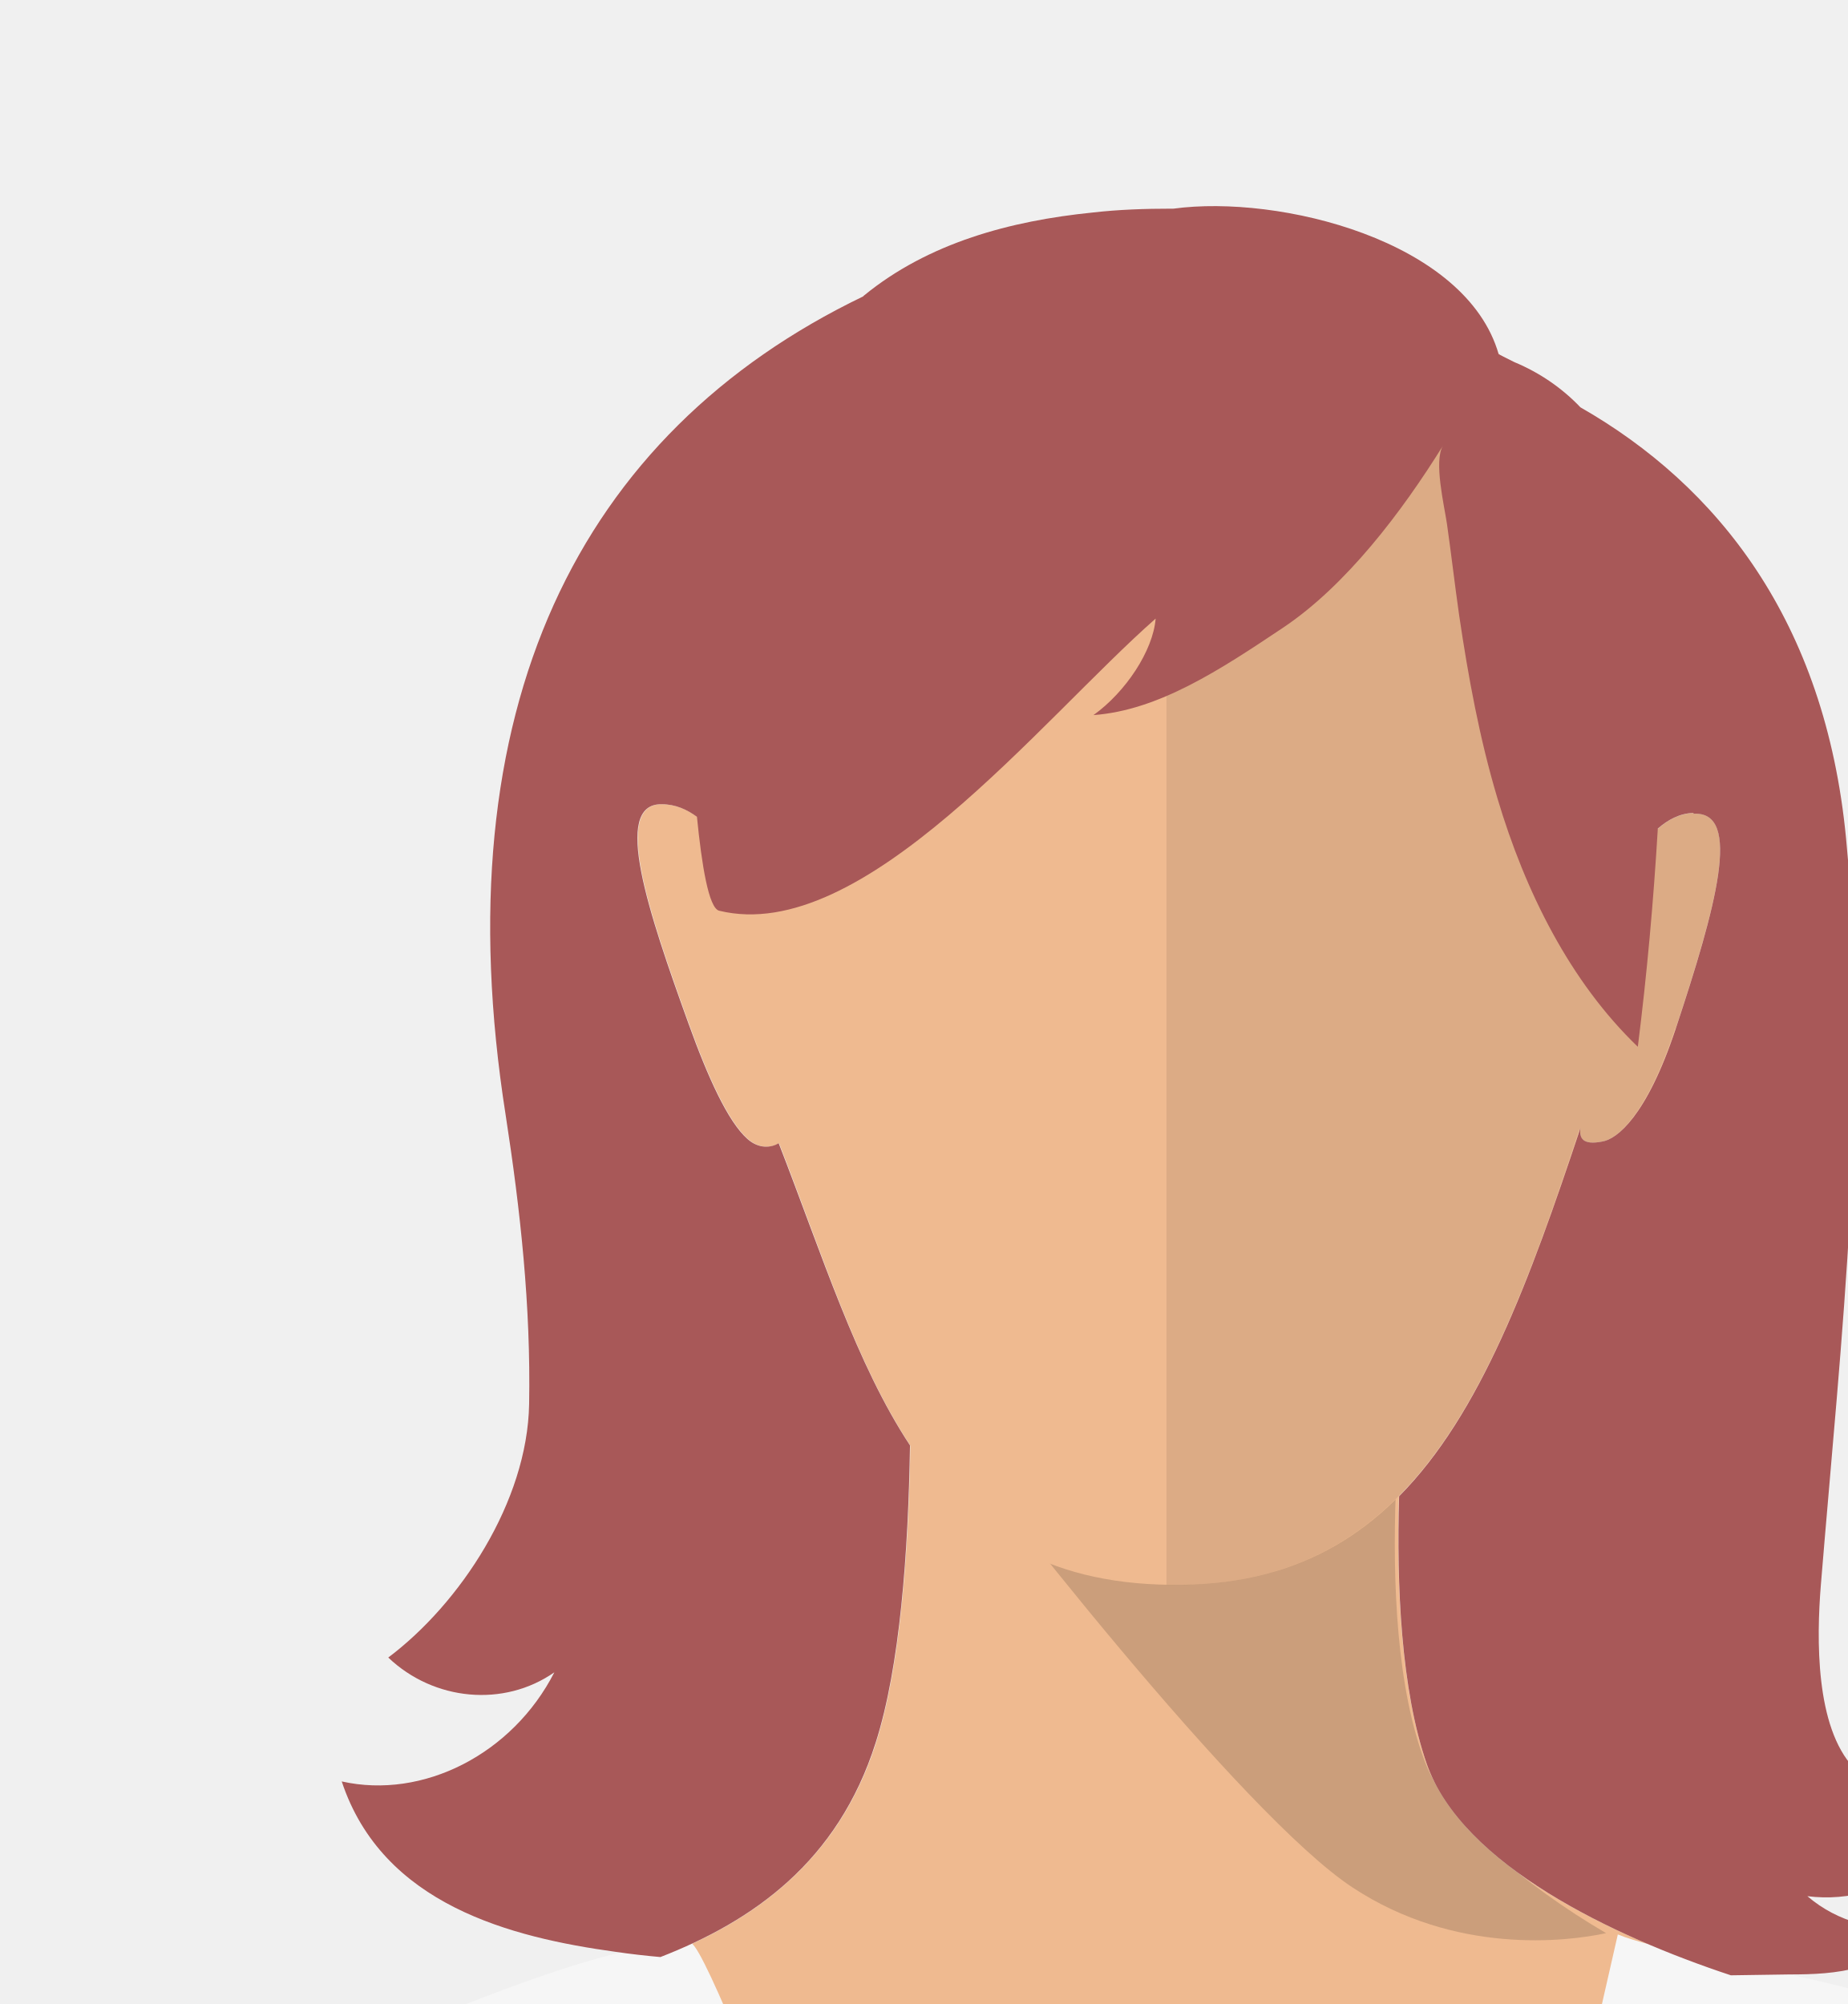
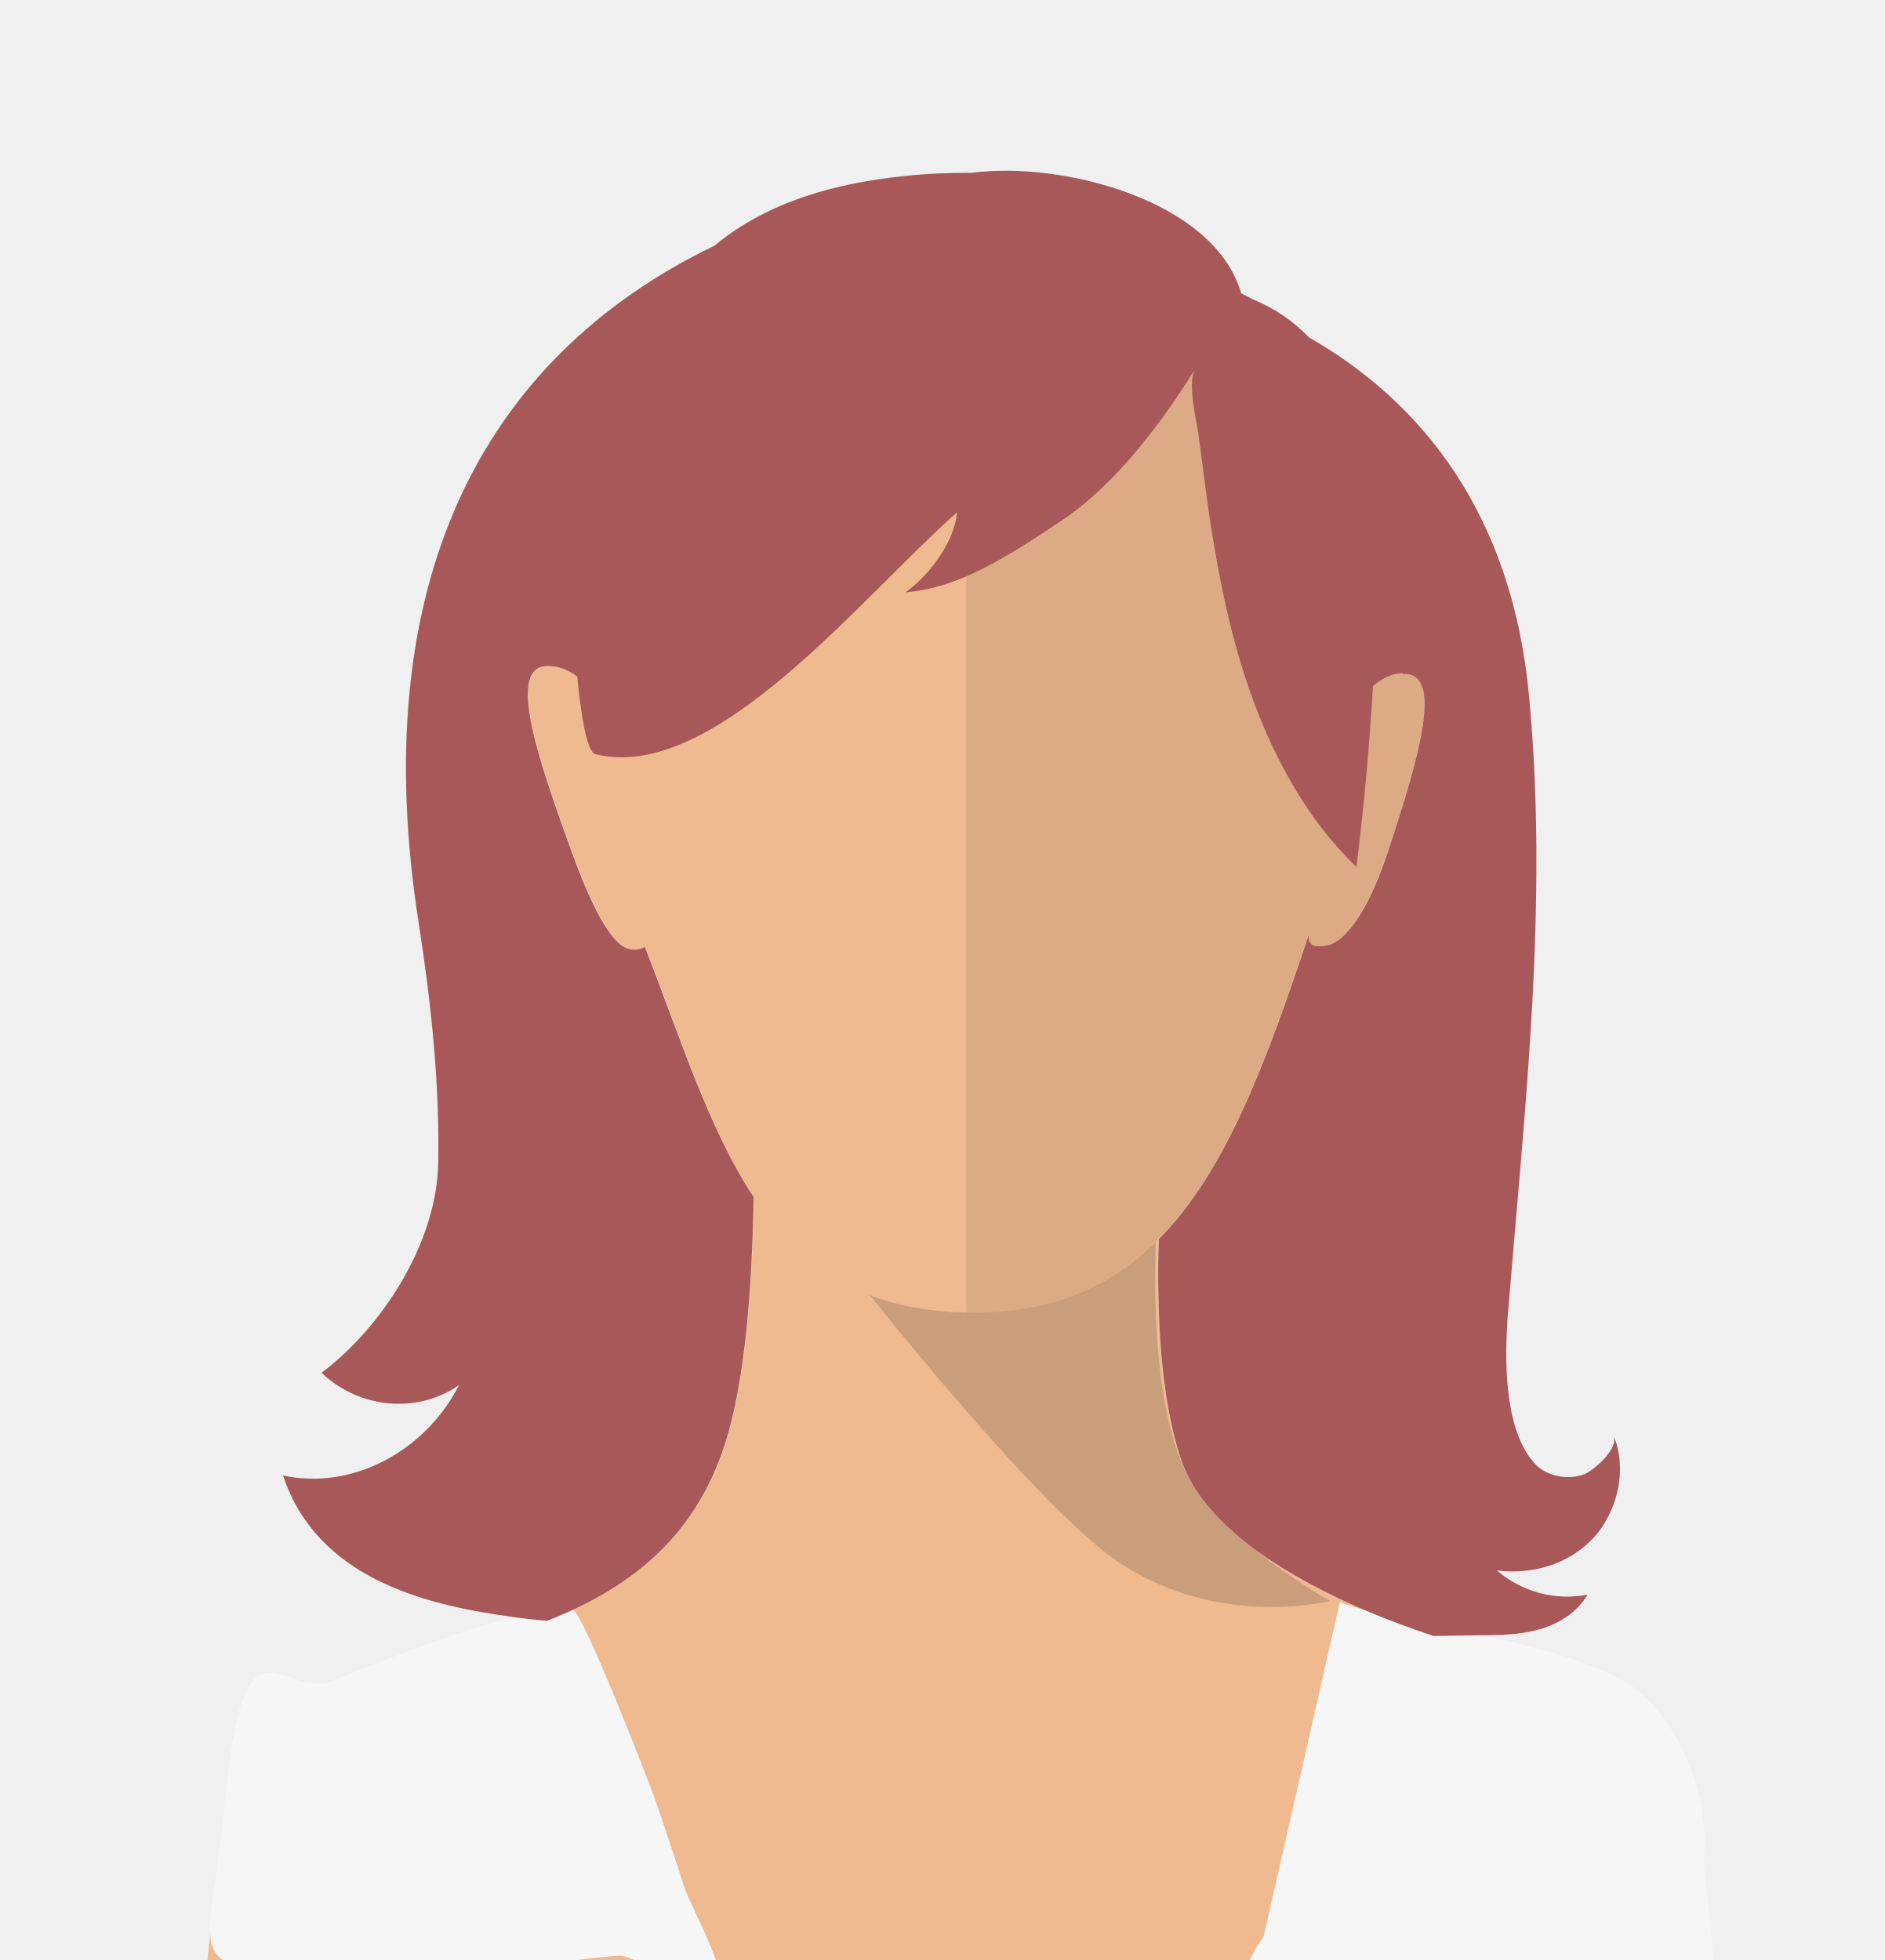
- <svg xmlns="http://www.w3.org/2000/svg" viewBox="0 0 425 461" width="100%" height="100%">
+ <svg xmlns="http://www.w3.org/2000/svg" viewBox="0 0 523.3 544.4" width="100%" height="100%">
  <defs>
    <filter id="tint-1-efba90" color-interpolation-filters="sRGB">
      <feColorMatrix type="matrix" values="                 0.937 0 0 0 0                 0 0.729 0 0 0                 0 0 0.565 0 0                 0 0 0 1 0               " />
    </filter>
    <filter id="tint-2-f6f6f6" color-interpolation-filters="sRGB">
      <feColorMatrix type="matrix" values="                 0.965 0 0 0 0                 0 0.965 0 0 0                 0 0 0.965 0 0                 0 0 0 1 0               " />
    </filter>
    <filter id="tint-3-a85858" color-interpolation-filters="sRGB">
      <feColorMatrix type="matrix" values="                 0.659 0 0 0 0                 0 0.345 0 0 0                 0 0 0.345 0 0                 0 0 0 1 0               " />
    </filter>
  </defs>
  <g style="filter: url('#tint-1-efba90'); transform-origin: center top; z-index: 1;">
    <svg id="a" width="523.3" height="544.4" version="1.1" viewBox="0 0 523.3 544.4">
      <defs>
        <style> .l1_st0 { fill: #101822; } .l1_st1 { fill: #fff; } .l1_st2 { fill: none; } .l1_st3, .l1_st4, .l1_st5 { isolation: isolate; } .l1_st4 { fill: #9d9d9d; opacity: .2; } .l1_st4, .l1_st5 { mix-blend-mode: multiply; } .l1_st5 { fill: #a0a0a0; opacity: .4; } .l1_st6 { fill: #8c522b; } .l1_st7 { clip-path: url(#l1_clippath); } </style>
        <clipPath id="l1_clippath">
          <path class="l1_st2" d="M-30.3,259.3v74-74Z" />
        </clipPath>
      </defs>
      <g class="l1_st3">
        <g id="b">
          <g class="l1_st7">
            <path class="l1_st0" d="M-47.5,365.6c5.2-2.4,10.3-5.5,8.6-10" />
          </g>
          <g>
            <path class="l1_st6" d="M422.9,567.9h-.8c.5.4.8,0,.8,0Z" />
            <g>
              <path class="l1_st1" d="M472,524c-5.5-51.7-21.6-56.3-53.7-63.9-26.4-6.2-79.7-24.7-90.1-54.2-12.2-34.8-3.7-98.7-3.7-98.7l-116.9-37.9s7,90.4-6.1,131.6c-21.2,66.4-105.7,52.1-125.4,76-12.5,15.1-17.2,50.7-19.1,74.4,17.2,6.6,36,10.2,55.5,10.2h301.5c21.5,0,41.7-4.3,60.2-12-.5-7.2-1.4-15.6-2.6-25.5h.4Z" />
              <path class="l1_st5" d="M209.4,317.7c17.6,24.9,76.7,100.1,101.7,116.5,23.5,15.5,49.1,12.5,58.3,10.5-19.1-11.2-36.4-26-41.5-39-13.4-34.3-3.7-98.7-3.7-98.7l-55-17.8-60,19c0,3,0,6.3.1,9.5h.1Z" />
              <path class="l1_st1" d="M389.6,187c-6.8.3-11.5,6.4-14.1,11.6,2.6-45.2-6.4-87.1-6.4-87.1-20.5-62.7-159.8-62.7-186.8-19.7-9.2,14.7-17.3,62-17.3,100.9-2.9-4-7.2-7.6-12.7-7.7-11.6-.2-3,25.1,6.2,50.6,4.4,12.2,9,22.4,13.5,26.4,2.7,2.4,5.5,2,7.2,1,19.9,51.1,30.8,99.4,87.2,101.5,58.2,2.4,77-44.6,97.1-105-.3,2.3.5,4,5,3.1,3.3-.5,10.2-5.7,16.9-25.9,9.3-28.1,15.4-50.2,4.1-49.5h0v-.2h.1Z" />
              <path class="l1_st4" d="M385.4,236.5c9.3-28.1,15.4-50.2,4.1-49.5-6.8.3-11.5,6.4-14.1,11.6,2.6-45.2-6.4-87.1-6.4-87.1-10.7-33.3-54.9-48.9-98.2-49.7h-2.5v302.8c56.6,1.2,75.3-45.4,95-105-.3,2.3.5,4,5,3.1,3.3-.5,10.2-5.7,16.9-25.9h0v-.2h.2Z" />
            </g>
            <path class="l1_st2" d="M565.3,415.9c0,80.5-67.6,145.5-150.9,145.5H112.7c-83.4,0-150.9-65.2-150.9-145.5V90.5C-38.2,10,29.4-55,112.7-55h301.5c83.4,0,150.9,65.2,150.9,145.5v325.2h.2v.2h0Z" />
          </g>
        </g>
      </g>
    </svg>
  </g>
  <g style="filter: url('#tint-2-f6f6f6'); transform-origin: center top; z-index: 2;">
    <svg id="a" width="523.3" height="544.4" version="1.1" viewBox="0 0 523.3 544.4">
      <defs>
        <style> .l2_st0 { fill: #101822; } .l2_st1 { fill: #fff; } .l2_st2 { fill: none; } .l2_st3 { isolation: isolate; } .l2_st4 { fill: #8c522b; } .l2_st5 { clip-path: url(#l2_clippath); } </style>
        <clipPath id="l2_clippath">
          <path class="l2_st2" d="M-30.3,259.3v74-74Z" />
        </clipPath>
      </defs>
      <g class="l2_st3">
        <g id="b">
          <g class="l2_st5">
            <path class="l2_st0" d="M-47.5,365.6c5.2-2.4,10.3-5.5,8.6-10" />
          </g>
          <g>
            <path class="l2_st4" d="M422.9,567.9h-.8c.5.4.8,0,.8,0Z" />
            <path class="l2_st2" d="M565.3,415.9c0,80.5-67.6,145.5-150.9,145.5H112.7c-83.4,0-150.9-65.2-150.9-145.5V90.5c0-80.5,67.6-145.5,150.9-145.5h301.5c83.4,0,150.9,65.2,150.9,145.5v325.2h.2v.2h0Z" />
          </g>
        </g>
      </g>
      <g>
        <path class="l2_st1" d="M200,555c-3.8.7-23.9-12-27.8-11.8-24.6,1.4-72.6,13.8-95.2,6.8-25.6-7.9-19-4-14-54s16-24,29-29c15.6-6,49.6-20.7,67-20,3.2,1.5,20.5,46.1,23,53,1.3,3.6,6.8,20.3,8,24,2.2,6.7,12.5,23.5,10,31Z" />
        <path class="l2_st1" d="M346.5,560c-1.3-.3-4.1-10.8,4.4-22l21.2-93c16.5,6.7,70,11,85.5,27,10.9,11.2,16.7,28.4,15.7,42.7-.8,11.3,7.8,37.9-3.7,45.3h-123Z" />
      </g>
    </svg>
  </g>
  <g style="filter: url('#tint-3-a85858'); transform-origin: center top; z-index: 3;">
    <svg id="a" width="523.3" height="544.4" version="1.1" viewBox="0 0 523.3 544.4">
      <defs>
        <style> .l3_st0 { fill: #fff; } .l3_st1 { fill: #8b4920; } </style>
      </defs>
      <path class="l3_st1" d="M-47.5,365.6c5.2-2.4,10.3-5.5,8.6-10l-8.6,10Z" />
      <path class="l3_st1" d="M422.9,567.9h-.8c.5.4.8,0,.8,0Z" />
      <path class="l3_st0" d="M344.7,81.5c-7.5-26.2-50.5-36.8-74.8-33.5-.1,0-.3,0-.4,0-6.1,0-12.2.2-18.3.9-18.7,1.9-37.6,6.9-52.5,19.1,0,0-.1.1-.2.2-65.4,31.5-96.9,94.8-82.2,188.3,3.4,22,5.8,43.9,5.4,66.5-.4,22.5-15.9,45.9-32.4,58.3,10.5,10,26.6,11.5,38.2,3.4-9.6,18.8-30.2,29.3-48.9,25.1,9.4,28.4,39,35.9,63,39.2,3.4.5,6.9.9,10.3,1.2,21.3-8.3,40.8-21.9,49.5-49.3,5.6-17.5,7.5-43.8,7.9-68.4-12.4-18.8-20.2-43.8-30.2-69.5-1.7,1-4.5,1.4-7.2-1-4.5-4-9.1-14.2-13.5-26.4-9.2-25.5-17.8-50.8-6.2-50.6,3.1,0,5.8,1.2,8.1,2.9,1.1,11.1,2.7,21,5.1,21.6,33.1,8.1,74-44,100.4-67.2-.6,7.4-6.9,16.9-14.3,22.2,15-1.1,29.1-10.4,43.6-20.1,14.5-9.7,27.3-26.6,36.8-41.9-2.2,3.5.3,13.9.9,18,1,7,1.8,14,2.8,21,2.1,14.2,4.7,28.4,8.8,42.1,6.4,21.5,16.7,42.2,32.3,57.2,2.1-16.7,3.6-33.4,4.6-50.2,2.3-2,5-3.5,8.2-3.6v.2c11.3-.7,5.2,21.4-4.1,49.5-6.7,20.2-13.6,25.4-16.9,25.9-4.5.9-5.3-.8-5-3.1-11.7,35.1-22.9,65.7-41.7,84.7-.6,20.2.4,44.5,6.4,61.7,8.2,23.1,42.7,39.5,69.9,48.5l13.5-.2c5.4,0,10.9-.2,16.1-1.7,5.2-1.5,10.3-4.6,13.2-9.6-8.8,1.8-18.2-.7-25.2-6.7,9.5,1.2,19.6-1.5,26.5-8.7,6.9-7.2,9.9-19.2,5.9-28.8,1.6,3.7-5.7,9.9-8.2,10.8-4.3,1.6-10.1.7-13.5-2.8-8.9-9.4-8.6-29.8-7.6-42.1,4.7-57.4,11.3-114.1,5.8-171.7-4.8-50.1-29.6-81.2-61.1-99.2-4.1-4.3-9.2-7.9-15.2-10.4" />
    </svg>
  </g>
</svg>
